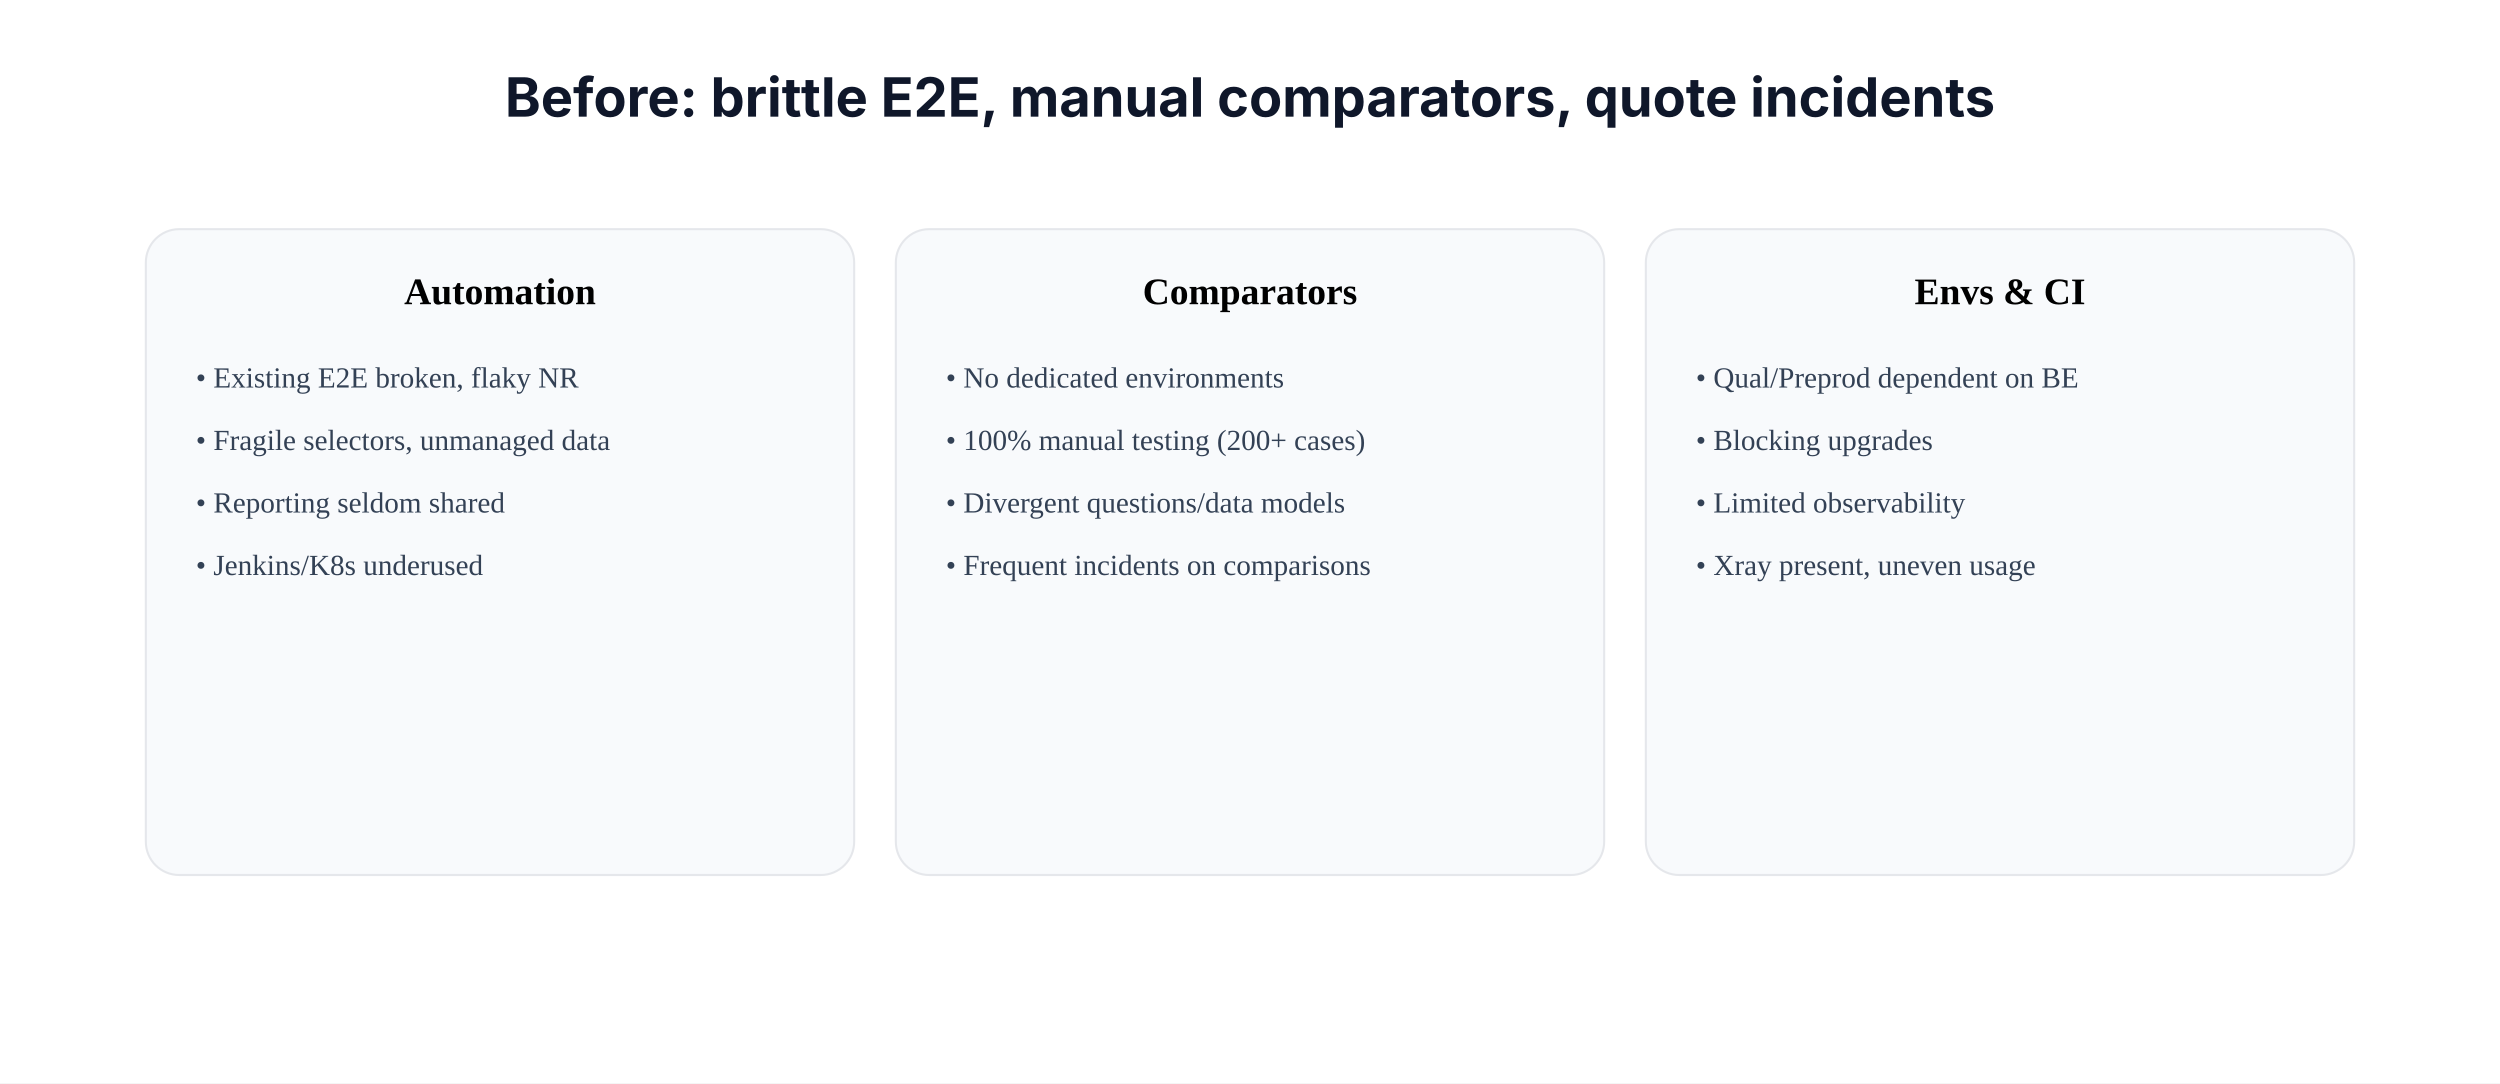
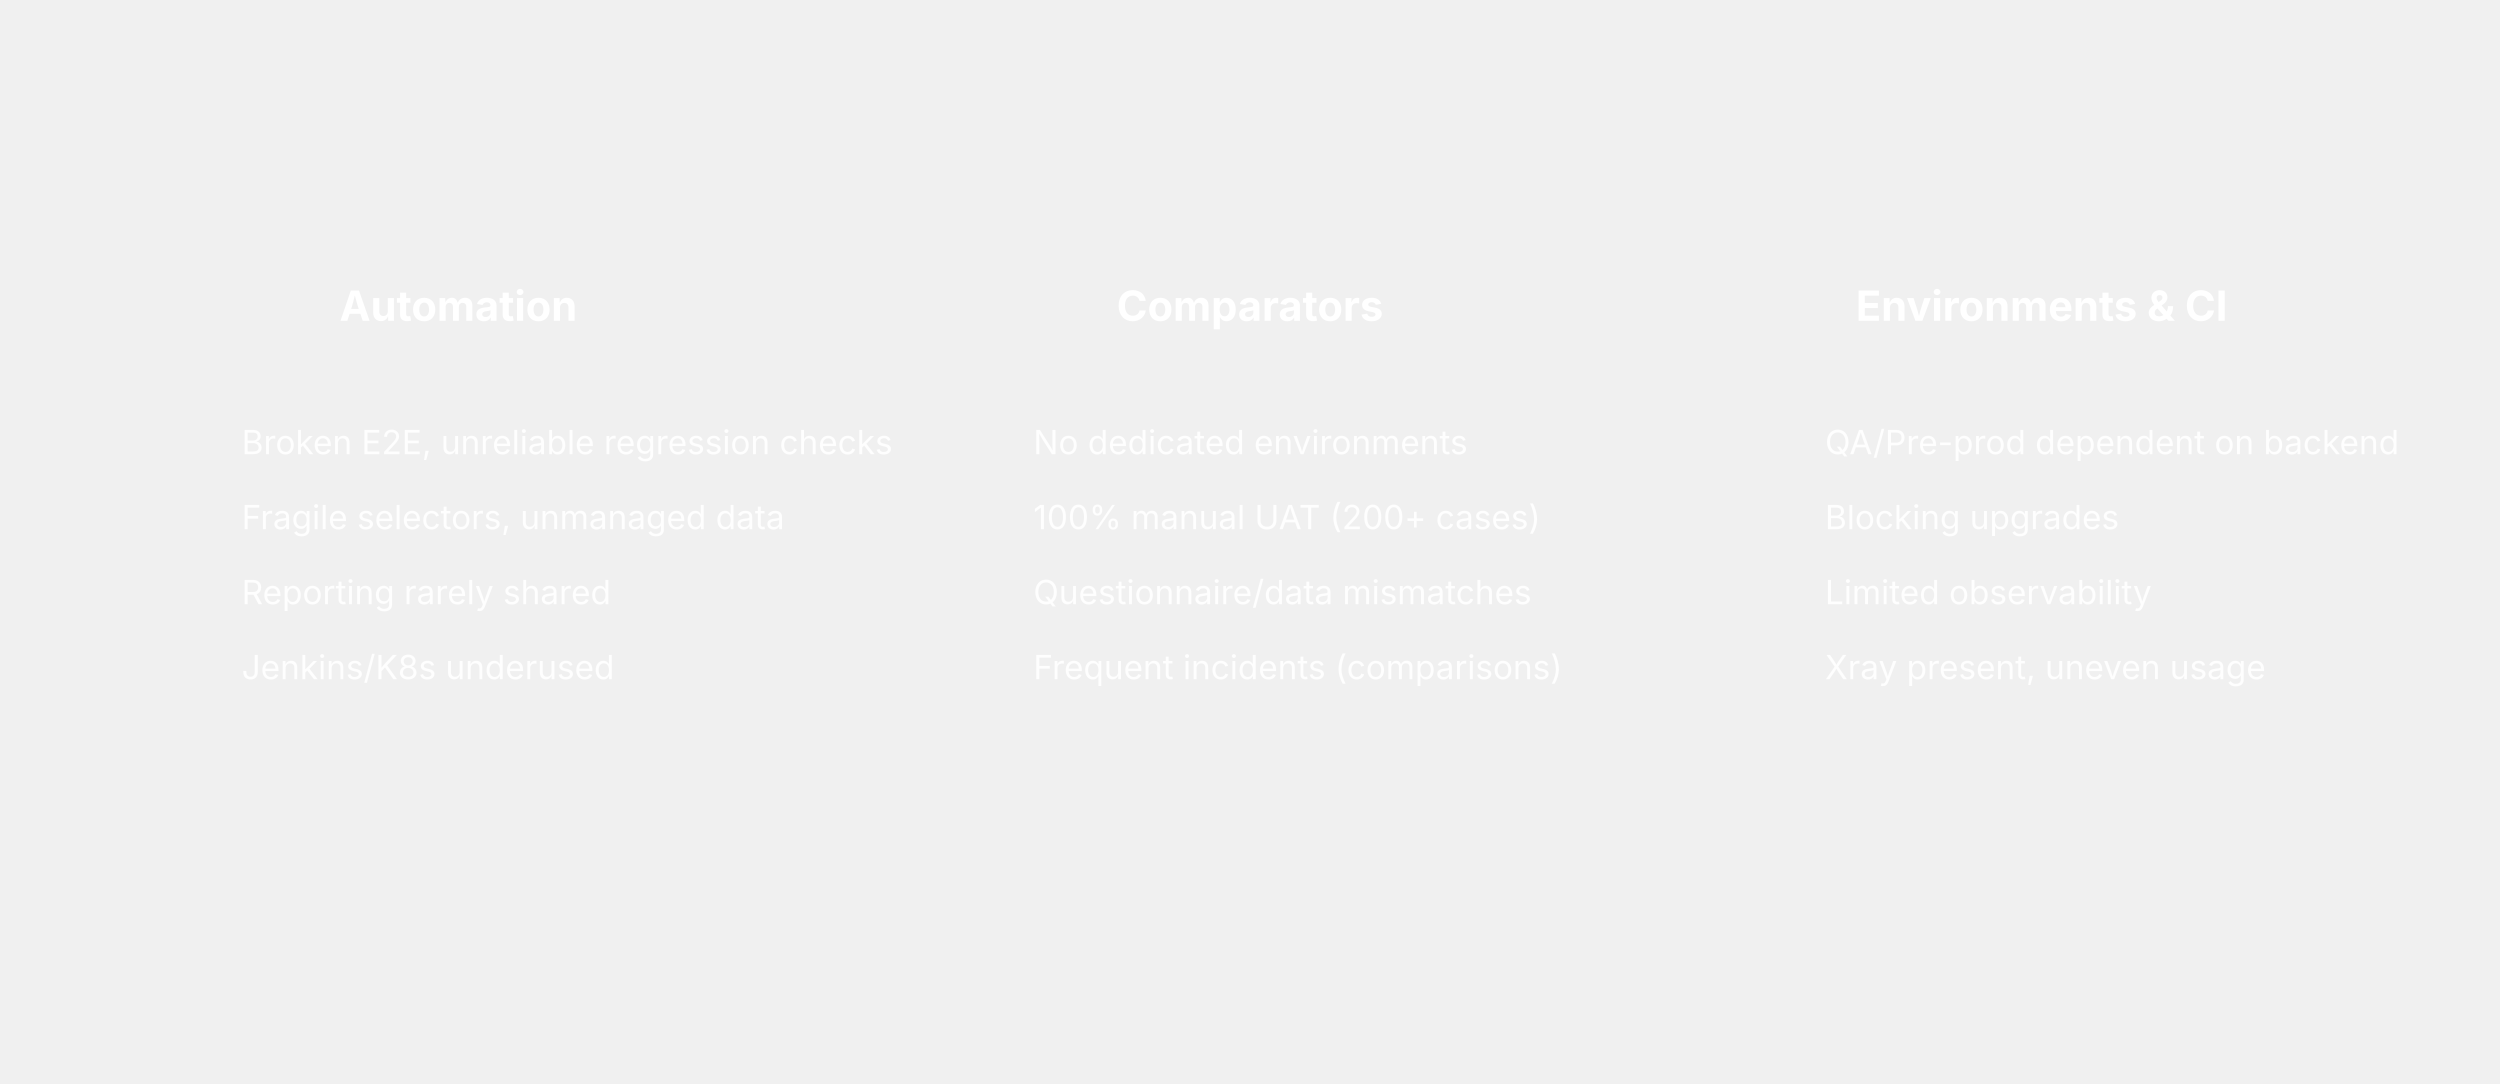
- <svg xmlns="http://www.w3.org/2000/svg" width="1200" height="520" viewBox="0 0 1200 520">
-   <rect width="1200" height="520" fill="#ffffff" />
-   <g font-family="Inter, system-ui, -apple-system, Segoe UI, Roboto, Arial" fill="#0f172a">
-     <text x="600" y="56" font-size="26" font-weight="700" text-anchor="middle">Before: brittle E2E, manual comparators, quote incidents</text>
+ <svg xmlns="http://www.w3.org/2000/svg" role="img" width="1200" height="520" viewBox="0 0 1200 520">
+   <g font-family="Inter, system-ui, -apple-system, Segoe UI, Roboto, Arial" text-rendering="geometricPrecision">
+     <text x="600" y="66" font-size="28" font-weight="800" text-anchor="middle" fill="url(#titleGrad)">
+       Before: fragile E2E, manual comparators, quote incidents
+     </text>
  </g>
-   <g transform="translate(70,110)">
-     <rect x="0" y="0" width="340" height="310" rx="16" fill="#f8fafc" stroke="#e5e7eb" />
-     <text x="170" y="36" text-anchor="middle" font-size="18" font-weight="600">Automation</text>
-     <g fill="#334155" font-size="14">
-       <text x="24" y="76">• Existing E2E broken, flaky NR</text>
-       <text x="24" y="106">• Fragile selectors, unmanaged data</text>
-       <text x="24" y="136">• Reporting seldom shared</text>
-       <text x="24" y="166">• Jenkins/K8s underused</text>
+   <g transform="translate(50,110)" font-family="Inter, system-ui, -apple-system, Segoe UI, Roboto, Arial">
+     <text x="170" y="44" text-anchor="middle" font-size="20" font-weight="700" fill="#FFFFFF">Automation</text>
+     <g font-size="16" fill="#FFFFFFE6">
+       <text x="66" y="108">Broken E2E, unreliable regression checks</text>
+       <text x="66" y="144">Fragile selectors, unmanaged data</text>
+       <text x="66" y="180">Reporting rarely shared</text>
+       <text x="66" y="216">Jenkins/K8s underused</text>
    </g>
  </g>
-   <g transform="translate(430,110)">
-     <rect x="0" y="0" width="340" height="310" rx="16" fill="#f8fafc" stroke="#e5e7eb" />
-     <text x="170" y="36" text-anchor="middle" font-size="18" font-weight="600">Comparators</text>
-     <g fill="#334155" font-size="14">
-       <text x="24" y="76">• No dedicated environments</text>
-       <text x="24" y="106">• 100% manual testing (200+ cases)</text>
-       <text x="24" y="136">• Divergent questions/data models</text>
-       <text x="24" y="166">• Frequent incidents on comparisons</text>
+   <g transform="translate(430,110)" font-family="Inter, system-ui, -apple-system, Segoe UI, Roboto, Arial">
+     <text x="170" y="44" text-anchor="middle" font-size="20" font-weight="700" fill="#FFFFFF">Comparators</text>
+     <g font-size="16" fill="#FFFFFFE6">
+       <text x="66" y="108">No dedicated environments</text>
+       <text x="66" y="144">100% manual UAT (200+ cases)</text>
+       <text x="66" y="180">Questionnaire/data mismatches</text>
+       <text x="66" y="216">Frequent incidents (comparisons)</text>
    </g>
  </g>
-   <g transform="translate(790,110)">
-     <rect x="0" y="0" width="340" height="310" rx="16" fill="#f8fafc" stroke="#e5e7eb" />
-     <text x="170" y="36" text-anchor="middle" font-size="18" font-weight="600">Envs &amp; CI</text>
-     <g fill="#334155" font-size="14">
-       <text x="24" y="76">• Qual/Preprod dependent on BE</text>
-       <text x="24" y="106">• Blocking upgrades</text>
-       <text x="24" y="136">• Limited observability</text>
-       <text x="24" y="166">• Xray present, uneven usage</text>
+   <g transform="translate(810,110)" font-family="Inter, system-ui, -apple-system, Segoe UI, Roboto, Arial">
+     <text x="170" y="44" text-anchor="middle" font-size="20" font-weight="700" fill="#FFFFFF">Environments &amp; CI</text>
+     <g font-size="16" fill="#FFFFFFE6">
+       <text x="66" y="108">QA/Pre-prod dependent on backend</text>
+       <text x="66" y="144">Blocking upgrades</text>
+       <text x="66" y="180">Limited observability</text>
+       <text x="66" y="216">Xray present, uneven usage</text>
    </g>
  </g>
</svg>
